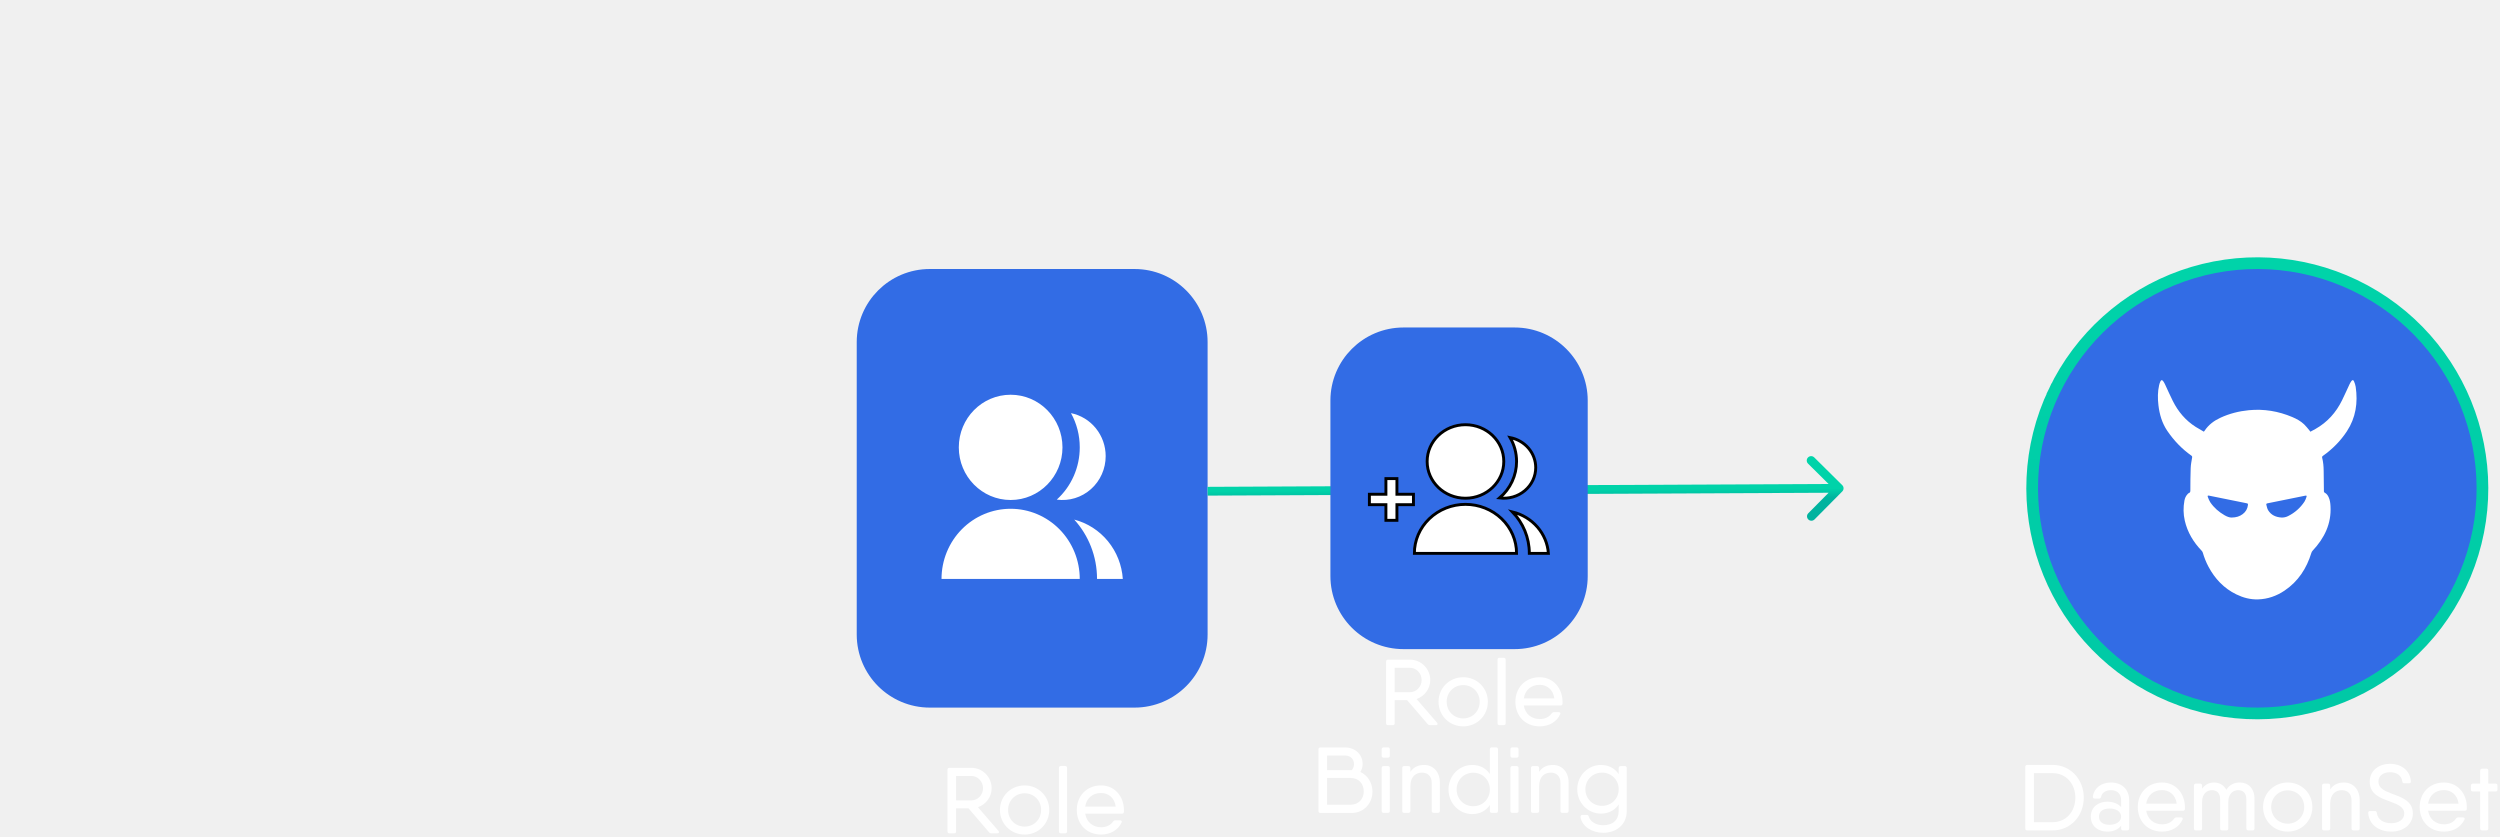
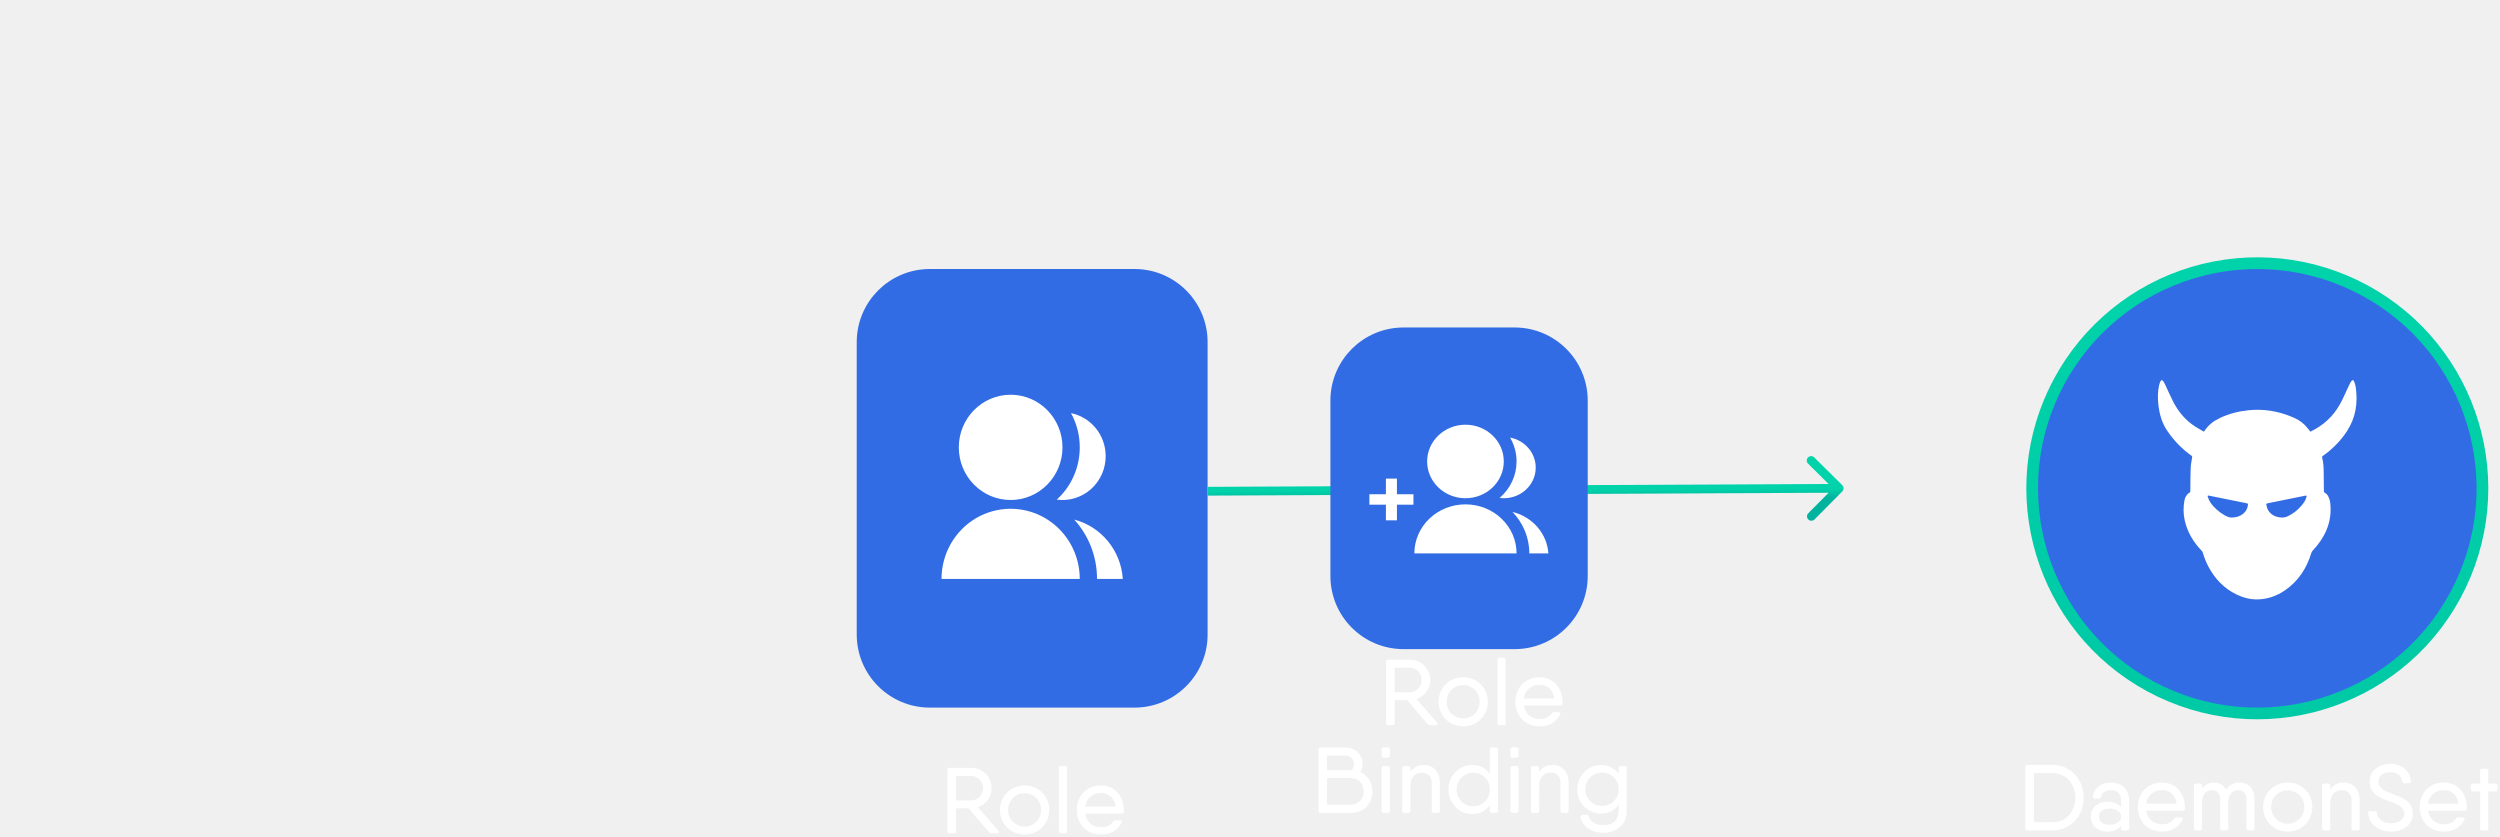
<svg xmlns="http://www.w3.org/2000/svg" width="855" height="286" viewBox="0 0 855 286" fill="none">
  <rect x="295.5" y="94.5" width="115" height="145" rx="22.5" fill="#326CE5" stroke="#326CE5" stroke-width="5" />
  <path d="M322 198C322 191.635 324.49 185.53 328.923 181.029C333.356 176.529 339.369 174 345.638 174C351.907 174 357.92 176.529 362.353 181.029C366.786 185.53 369.276 191.635 369.276 198H322ZM345.638 171C335.843 171 327.91 162.945 327.91 153C327.91 143.055 335.843 135 345.638 135C355.433 135 363.367 143.055 363.367 153C363.367 162.945 355.433 171 345.638 171ZM367.394 177.699C371.914 178.878 375.952 181.476 378.934 185.12C381.915 188.765 383.688 193.273 384 198H375.186C375.186 190.17 372.231 183.042 367.394 177.699ZM361.417 170.871C363.893 168.622 365.873 165.868 367.227 162.788C368.582 159.708 369.28 156.373 369.276 153C369.283 148.9 368.25 144.868 366.277 141.291C369.624 141.974 372.634 143.812 374.797 146.494C376.96 149.175 378.141 152.534 378.141 156C378.141 158.137 377.692 160.25 376.823 162.197C375.954 164.144 374.685 165.879 373.101 167.288C371.518 168.696 369.656 169.744 367.641 170.362C365.625 170.98 363.503 171.154 361.417 170.871Z" fill="white" />
  <path d="M702.564 133.747L704.368 134.61L702.564 133.747C684.206 172.1 700.411 218.075 738.759 236.435C777.108 254.796 823.078 238.589 841.436 200.236C859.794 161.883 843.589 115.908 805.241 97.547C786.825 88.73 765.662 87.591 746.406 94.38C727.15 101.168 711.38 115.329 702.564 133.747Z" fill="#326CE5" stroke="url(#paint0_linear_9978_31481)" stroke-width="4" />
  <path d="M753.715 147.634C753.845 147.474 753.926 147.386 753.991 147.289C755.334 145.263 757.211 143.87 759.404 142.861C762.488 141.435 765.741 140.618 769.115 140.29C774.27 139.793 779.214 140.618 783.965 142.628C785.429 143.253 786.838 144.014 787.995 145.111C788.658 145.736 789.2 146.473 789.791 147.161C789.913 147.305 790.018 147.458 790.155 147.642C790.754 147.321 791.329 147.017 791.903 146.697C795.966 144.398 798.919 141.083 800.959 136.942C801.865 135.108 802.682 133.234 803.556 131.384C803.734 131.016 803.945 130.647 804.188 130.319C804.519 129.879 804.851 129.887 805.062 130.391C805.32 131 805.547 131.64 805.644 132.289C806.445 137.703 805.685 142.861 802.642 147.49C800.473 150.789 797.714 153.592 794.461 155.891C794.193 156.083 794.104 156.243 794.185 156.572C794.55 158.045 794.687 159.543 794.695 161.056C794.703 163.379 794.752 165.701 794.776 168.024C794.776 168.264 794.841 168.392 795.076 168.513C795.715 168.833 796.103 169.401 796.395 170.034C796.848 171.011 796.977 172.052 797.034 173.11C797.374 179.124 794.946 184.049 790.908 188.35C790.714 188.55 790.568 188.823 790.487 189.095C788.861 194.397 785.996 198.834 781.319 201.989C778.599 203.823 775.581 204.888 772.279 204.992C769.641 205.08 767.149 204.416 764.794 203.262C760.554 201.196 757.503 197.929 755.31 193.836C754.484 192.298 753.853 190.689 753.359 189.015C753.295 188.783 753.149 188.55 752.987 188.374C750.155 185.435 748.124 182.063 747.201 178.083C746.675 175.808 746.651 173.502 747.072 171.211C747.225 170.403 747.541 169.65 748.116 169.033C748.253 168.889 748.391 168.697 748.569 168.641C749.103 168.464 749.095 168.08 749.103 167.632C749.119 165.109 749.111 162.586 749.216 160.063C749.265 158.87 749.499 157.685 749.702 156.499C749.758 156.163 749.694 156.003 749.427 155.811C746.173 153.504 743.462 150.653 741.229 147.378C739.432 144.743 738.558 141.747 738.186 138.608C737.911 136.301 737.903 133.995 738.421 131.721C738.518 131.28 738.672 130.848 738.858 130.439C739.109 129.887 739.449 129.862 739.813 130.367C740.047 130.687 740.25 131.048 740.42 131.408C741.318 133.314 742.16 135.252 743.106 137.142C744.927 140.77 747.468 143.806 750.948 146.008C751.846 146.561 752.769 147.081 753.715 147.634ZM763.2 177.002C764.81 176.978 765.967 176.601 766.995 175.832C768.047 175.048 768.654 173.998 768.8 172.693C768.832 172.357 768.759 172.165 768.379 172.124C768.071 172.092 767.772 171.996 767.472 171.932C763.483 171.123 759.502 170.322 755.512 169.514C755.051 169.418 754.921 169.522 755.075 169.954C755.31 170.587 755.552 171.244 755.925 171.796C757.187 173.654 758.854 175.096 760.804 176.217C761.638 176.705 762.536 177.026 763.2 177.002ZM780.339 177.002C781.1 177.01 781.82 176.858 782.492 176.521C784.806 175.376 786.684 173.718 788.108 171.588C788.432 171.099 788.626 170.507 788.82 169.946C788.958 169.546 788.82 169.434 788.391 169.522C784.078 170.395 779.765 171.276 775.452 172.14C775.136 172.205 775.015 172.373 775.087 172.637C775.265 173.262 775.371 173.942 775.694 174.479C776.73 176.193 778.389 176.89 780.339 177.002Z" fill="white" />
  <path d="M701.994 261.6H695.594H693.322C692.874 261.6 692.65 261.856 692.65 262.304V283.328C692.65 283.776 692.874 284 693.322 284H693.77H701.994C708.17 284 712.65 279.04 712.65 272.8C712.65 266.592 708.17 261.6 701.994 261.6ZM701.994 281.184H695.594V264.416H701.994C706.634 264.416 709.77 268.096 709.77 272.8C709.77 277.536 706.634 281.184 701.994 281.184ZM721.971 267.616C718.643 267.616 716.147 269.504 715.763 272.416C715.731 272.896 716.019 273.12 716.435 273.12H717.843C718.259 273.12 718.451 272.896 718.579 272.512C718.867 271.008 720.307 270.24 721.971 270.24C723.827 270.24 725.427 271.232 725.427 273.76V276.032C724.403 274.88 722.707 274.176 720.691 274.176C717.779 274.176 715.059 275.872 715.059 279.296C715.059 282.72 717.779 284.416 720.691 284.416C722.707 284.416 724.403 283.744 725.427 282.368V283.328C725.427 283.776 725.683 284 726.099 284H727.507C727.955 284 728.179 283.776 728.179 283.328V273.696C728.179 269.824 725.523 267.616 721.971 267.616ZM721.491 282.08C718.995 282.08 717.843 280.896 717.843 279.296C717.843 277.696 718.995 276.512 721.491 276.512C723.795 276.512 725.427 277.6 725.427 279.296C725.427 280.896 723.795 282.08 721.491 282.08ZM739.41 267.616C734.418 267.616 731.122 271.296 731.122 276C731.122 280.832 734.45 284.416 739.442 284.416C742.706 284.416 745.33 282.784 746.45 280.256C746.642 279.84 746.385 279.552 745.874 279.552H744.338C743.954 279.552 743.73 279.712 743.506 280C742.77 281.12 741.33 281.92 739.474 281.92C736.658 281.92 734.482 280.224 734.002 277.28H744.434H746.514C746.93 277.28 747.218 277.088 747.25 276.64C747.25 276.448 747.25 276.256 747.25 276.064C747.25 271.552 744.242 267.616 739.41 267.616ZM734.002 274.848C734.418 272.064 736.434 270.208 739.41 270.208C741.81 270.208 744.018 271.712 744.434 274.848H734.002ZM766.011 267.616C764.219 267.616 762.587 268.256 761.403 270.112C760.539 268.48 758.971 267.616 757.243 267.616C755.707 267.616 754.203 268.192 753.115 269.76V268.704C753.115 268.256 752.859 268 752.443 268H751.003C750.555 268 750.331 268.256 750.331 268.704V283.328C750.331 283.776 750.555 284 751.003 284H752.443C752.859 284 753.115 283.776 753.115 283.328V274.272C753.115 271.136 755.067 270.24 756.507 270.24C758.011 270.24 759.291 271.104 759.291 273.344V283.328C759.291 283.776 759.547 284 759.963 284H761.403C761.851 284 762.075 283.776 762.075 283.328V274.272C762.075 271.136 764.027 270.24 765.467 270.24C766.971 270.24 768.251 271.104 768.251 273.344V283.328C768.251 283.776 768.507 284 768.955 284H770.363C770.811 284 771.035 283.776 771.035 283.328V273.216C771.035 269.536 768.827 267.616 766.011 267.616ZM782.413 284.416C787.085 284.416 790.829 280.768 790.829 276C790.829 271.264 787.085 267.616 782.413 267.616C777.709 267.616 773.965 271.264 773.965 276C773.965 280.768 777.709 284.416 782.413 284.416ZM782.413 281.696C779.213 281.696 776.749 279.232 776.749 276C776.749 272.768 779.213 270.304 782.413 270.304C785.581 270.304 788.045 272.768 788.045 276C788.045 279.232 785.581 281.696 782.413 281.696ZM801.663 267.616C799.711 267.616 798.079 268.256 796.927 269.984V268.704C796.927 268.256 796.671 268 796.255 268H794.815C794.367 268 794.143 268.256 794.143 268.704V283.328C794.143 283.776 794.367 284 794.815 284H796.255C796.671 284 796.927 283.776 796.927 283.328V274.912C796.927 271.456 798.911 270.24 800.927 270.24C802.815 270.24 804.223 271.424 804.223 273.728V283.328C804.223 283.776 804.479 284 804.927 284H806.335C806.783 284 807.007 283.776 807.007 283.328V273.632C807.007 269.856 804.639 267.616 801.663 267.616ZM817.837 284.416C821.741 284.416 825.197 282.112 825.197 278.208C825.197 273.856 821.229 272.64 817.901 271.392C815.405 270.432 813.421 269.536 813.421 267.296C813.421 265.28 815.117 264.096 817.389 264.096C819.629 264.096 821.293 265.152 821.581 267.232C821.613 267.648 821.837 267.872 822.253 267.872H823.885C824.333 267.872 824.557 267.648 824.525 267.168C824.205 263.264 820.973 261.216 817.389 261.216C813.805 261.216 810.445 263.392 810.445 267.296C810.445 271.776 814.253 272.96 817.581 274.208C820.077 275.104 822.253 276.032 822.253 278.208C822.253 280.224 820.429 281.536 817.837 281.536C815.117 281.536 813.197 280.32 812.877 278.048C812.845 277.6 812.621 277.376 812.205 277.376H810.573C810.125 277.376 809.901 277.632 809.933 278.08C810.253 282.24 813.773 284.416 817.837 284.416ZM835.816 267.616C830.824 267.616 827.528 271.296 827.528 276C827.528 280.832 830.856 284.416 835.848 284.416C839.112 284.416 841.736 282.784 842.856 280.256C843.048 279.84 842.792 279.552 842.28 279.552H840.744C840.36 279.552 840.136 279.712 839.912 280C839.176 281.12 837.736 281.92 835.88 281.92C833.064 281.92 830.888 280.224 830.408 277.28H840.84H842.92C843.336 277.28 843.624 277.088 843.656 276.64C843.656 276.448 843.656 276.256 843.656 276.064C843.656 271.552 840.648 267.616 835.816 267.616ZM830.408 274.848C830.824 272.064 832.84 270.208 835.816 270.208C838.216 270.208 840.424 271.712 840.84 274.848H830.408ZM853.461 268H850.997V263.584C850.997 263.136 850.773 262.88 850.325 262.88H848.885C848.469 262.88 848.213 263.136 848.213 263.584V268H845.749C845.301 268 845.045 268.256 845.045 268.704V270.016C845.045 270.464 845.301 270.688 845.749 270.688H848.213V283.328C848.213 283.776 848.469 284 848.885 284H850.325C850.773 284 850.997 283.776 850.997 283.328V270.688H853.461C853.909 270.688 854.133 270.464 854.133 270.016V268.704C854.133 268.256 853.909 268 853.461 268Z" fill="white" />
  <path d="M341.481 284.168L334.473 276.072C337.193 275.112 339.145 272.552 339.145 269.576C339.145 265.736 336.041 262.6 332.201 262.6H326.985H324.713C324.265 262.6 324.041 262.856 324.041 263.304V284.328C324.041 284.776 324.265 285 324.713 285H326.313C326.761 285 326.985 284.776 326.985 284.328V276.456H331.241L338.249 284.616C338.473 284.904 338.761 285 339.113 285H341.097C341.673 285 341.833 284.616 341.481 284.168ZM326.985 265.384H332.201C334.377 265.384 336.201 267.24 336.201 269.576C336.201 271.88 334.377 273.736 332.201 273.736H326.985V265.384ZM350.429 285.416C355.101 285.416 358.845 281.768 358.845 277C358.845 272.264 355.101 268.616 350.429 268.616C345.725 268.616 341.981 272.264 341.981 277C341.981 281.768 345.725 285.416 350.429 285.416ZM350.429 282.696C347.229 282.696 344.765 280.232 344.765 277C344.765 273.768 347.229 271.304 350.429 271.304C353.597 271.304 356.061 273.768 356.061 277C356.061 280.232 353.597 282.696 350.429 282.696ZM362.831 285H364.271C364.687 285 364.943 284.776 364.943 284.328V262.664C364.943 262.216 364.687 261.96 364.271 261.96H362.831C362.383 261.96 362.159 262.216 362.159 262.664V284.328C362.159 284.776 362.383 285 362.831 285ZM376.55 268.616C371.558 268.616 368.262 272.296 368.262 277C368.262 281.832 371.59 285.416 376.582 285.416C379.846 285.416 382.47 283.784 383.59 281.256C383.782 280.84 383.526 280.552 383.014 280.552H381.478C381.094 280.552 380.87 280.712 380.646 281C379.91 282.12 378.47 282.92 376.614 282.92C373.798 282.92 371.622 281.224 371.142 278.28H381.574H383.654C384.07 278.28 384.358 278.088 384.39 277.64C384.39 277.448 384.39 277.256 384.39 277.064C384.39 272.552 381.382 268.616 376.55 268.616ZM371.142 275.848C371.558 273.064 373.574 271.208 376.55 271.208C378.95 271.208 381.158 272.712 381.574 275.848H371.142Z" fill="white" />
  <path d="M630.066 168.056C630.649 167.467 630.644 166.518 630.056 165.934L620.466 156.433C619.877 155.85 618.927 155.854 618.344 156.443C617.761 157.031 617.766 157.981 618.354 158.564L626.879 167.01L618.433 175.534C617.85 176.123 617.854 177.073 618.443 177.656C619.031 178.239 619.981 178.234 620.564 177.646L630.066 168.056ZM413.007 169.5L629.007 168.5L628.993 165.5L412.993 166.5L413.007 169.5Z" fill="url(#paint1_linear_9978_31481)" />
  <rect x="457.5" y="114.5" width="83" height="105" rx="22.5" fill="#326CE5" stroke="#326CE5" stroke-width="5" />
  <path d="M483.714 189.251C483.714 184.805 485.555 180.542 488.832 177.399C492.109 174.255 496.554 172.489 501.189 172.489C505.823 172.489 510.268 174.255 513.545 177.399C516.822 180.542 518.664 184.805 518.664 189.251H483.714ZM501.189 170.394C493.947 170.394 488.082 164.768 488.082 157.822C488.082 150.877 493.947 145.251 501.189 145.251C508.43 145.251 514.295 150.877 514.295 157.822C514.295 164.768 508.43 170.394 501.189 170.394ZM517.272 175.073C520.613 175.896 523.599 177.71 525.803 180.256C528.007 182.801 529.318 185.949 529.548 189.251H523.032C523.032 183.782 520.848 178.804 517.272 175.073ZM512.853 170.304C514.684 168.733 516.147 166.81 517.149 164.659C518.15 162.508 518.666 160.178 518.664 157.822C518.668 154.959 517.905 152.143 516.446 149.645C518.92 150.122 521.146 151.405 522.745 153.278C524.344 155.151 525.217 157.497 525.217 159.918C525.217 161.41 524.885 162.886 524.243 164.246C523.6 165.605 522.662 166.818 521.491 167.801C520.321 168.785 518.944 169.517 517.454 169.948C515.965 170.38 514.396 170.501 512.853 170.304Z" fill="white" />
  <path d="M477.749 169.035H483.4V172.602H477.749V177.954H473.982V172.602H468.331V169.035H473.982V163.683H477.749V169.035Z" fill="white" />
-   <path d="M483.714 189.251C483.714 184.805 485.555 180.542 488.832 177.399C492.109 174.255 496.554 172.489 501.189 172.489C505.823 172.489 510.268 174.255 513.545 177.399C516.822 180.542 518.664 184.805 518.664 189.251H483.714ZM501.189 170.394C493.947 170.394 488.082 164.768 488.082 157.822C488.082 150.877 493.947 145.251 501.189 145.251C508.43 145.251 514.295 150.877 514.295 157.822C514.295 164.768 508.43 170.394 501.189 170.394ZM517.272 175.073C520.613 175.896 523.599 177.71 525.803 180.256C528.007 182.801 529.318 185.949 529.548 189.251H523.032C523.032 183.782 520.848 178.804 517.272 175.073ZM512.853 170.304C514.684 168.733 516.147 166.81 517.149 164.659C518.15 162.508 518.666 160.178 518.664 157.822C518.668 154.959 517.905 152.143 516.446 149.645C518.92 150.122 521.146 151.405 522.745 153.278C524.344 155.151 525.217 157.497 525.217 159.918C525.217 161.41 524.885 162.886 524.243 164.246C523.6 165.605 522.662 166.818 521.491 167.801C520.321 168.785 518.944 169.517 517.454 169.948C515.965 170.38 514.396 170.501 512.853 170.304Z" stroke="black" />
-   <path d="M477.749 169.035H483.4V172.602H477.749V177.954H473.982V172.602H468.331V169.035H473.982V163.683H477.749V169.035Z" stroke="black" />
  <path d="M491.481 247.168L484.473 239.072C487.193 238.112 489.145 235.552 489.145 232.576C489.145 228.736 486.041 225.6 482.201 225.6H476.985H474.713C474.265 225.6 474.041 225.856 474.041 226.304V247.328C474.041 247.776 474.265 248 474.713 248H476.313C476.761 248 476.985 247.776 476.985 247.328V239.456H481.241L488.249 247.616C488.473 247.904 488.761 248 489.113 248H491.097C491.673 248 491.833 247.616 491.481 247.168ZM476.985 228.384H482.201C484.377 228.384 486.201 230.24 486.201 232.576C486.201 234.88 484.377 236.736 482.201 236.736H476.985V228.384ZM500.429 248.416C505.101 248.416 508.845 244.768 508.845 240C508.845 235.264 505.101 231.616 500.429 231.616C495.725 231.616 491.981 235.264 491.981 240C491.981 244.768 495.725 248.416 500.429 248.416ZM500.429 245.696C497.229 245.696 494.765 243.232 494.765 240C494.765 236.768 497.229 234.304 500.429 234.304C503.597 234.304 506.061 236.768 506.061 240C506.061 243.232 503.597 245.696 500.429 245.696ZM512.831 248H514.271C514.687 248 514.943 247.776 514.943 247.328V225.664C514.943 225.216 514.687 224.96 514.271 224.96H512.831C512.383 224.96 512.159 225.216 512.159 225.664V247.328C512.159 247.776 512.383 248 512.831 248ZM526.55 231.616C521.558 231.616 518.262 235.296 518.262 240C518.262 244.832 521.59 248.416 526.582 248.416C529.846 248.416 532.47 246.784 533.59 244.256C533.782 243.84 533.526 243.552 533.014 243.552H531.478C531.094 243.552 530.87 243.712 530.646 244C529.91 245.12 528.47 245.92 526.614 245.92C523.798 245.92 521.622 244.224 521.142 241.28H531.574H533.654C534.07 241.28 534.358 241.088 534.39 240.64C534.39 240.448 534.39 240.256 534.39 240.064C534.39 235.552 531.382 231.616 526.55 231.616ZM521.142 238.848C521.558 236.064 523.574 234.208 526.55 234.208C528.95 234.208 531.158 235.712 531.574 238.848H521.142ZM465.252 264.016C465.732 263.216 466.02 262.256 466.02 261.296C466.02 258.128 463.588 255.632 459.972 255.632H453.86H451.588C451.14 255.632 450.916 255.856 450.916 256.304V277.328C450.916 277.776 451.14 278.032 451.588 278.032H452.196H462.308C466.372 278.032 469.38 274.768 469.38 270.736C469.38 267.728 467.748 265.168 465.252 264.016ZM459.972 258.384C461.924 258.384 463.076 259.696 463.076 261.36C463.076 262.128 462.788 262.832 462.308 263.376H453.86V258.384H459.972ZM461.892 275.216H453.86V266.064H461.924C464.74 266.064 466.404 268.112 466.404 270.64C466.404 273.168 464.708 275.216 461.892 275.216ZM473.206 259.12H474.646C475.062 259.12 475.318 258.896 475.318 258.448V256.304C475.318 255.856 475.062 255.6 474.646 255.6H473.206C472.758 255.6 472.534 255.856 472.534 256.304V258.448C472.534 258.896 472.758 259.12 473.206 259.12ZM473.206 278H474.646C475.062 278 475.318 277.776 475.318 277.328V262.704C475.318 262.256 475.062 262 474.646 262H473.206C472.758 262 472.534 262.256 472.534 262.704V277.328C472.534 277.776 472.758 278 473.206 278ZM487.085 261.616C485.133 261.616 483.501 262.256 482.349 263.984V262.704C482.349 262.256 482.093 262 481.677 262H480.237C479.789 262 479.565 262.256 479.565 262.704V277.328C479.565 277.776 479.789 278 480.237 278H481.677C482.093 278 482.349 277.776 482.349 277.328V268.912C482.349 265.456 484.333 264.24 486.349 264.24C488.237 264.24 489.645 265.424 489.645 267.728V277.328C489.645 277.776 489.901 278 490.349 278H491.757C492.205 278 492.429 277.776 492.429 277.328V267.632C492.429 263.856 490.061 261.616 487.085 261.616ZM511.643 255.6H510.203C509.787 255.6 509.531 255.856 509.531 256.304V264.72C508.251 262.8 506.203 261.616 503.483 261.616C499.067 261.616 495.387 265.264 495.387 270C495.387 274.768 499.067 278.416 503.483 278.416C506.203 278.416 508.251 277.232 509.531 275.312V277.328C509.531 277.776 509.787 278 510.203 278H511.643C512.091 278 512.315 277.776 512.315 277.328V256.304C512.315 255.856 512.091 255.6 511.643 255.6ZM503.867 275.728C500.635 275.728 498.171 273.264 498.171 270C498.171 266.736 500.635 264.272 503.867 264.272C507.067 264.272 509.531 266.736 509.531 270C509.531 273.264 507.067 275.728 503.867 275.728ZM517.237 259.12H518.677C519.093 259.12 519.349 258.896 519.349 258.448V256.304C519.349 255.856 519.093 255.6 518.677 255.6H517.237C516.789 255.6 516.565 255.856 516.565 256.304V258.448C516.565 258.896 516.789 259.12 517.237 259.12ZM517.237 278H518.677C519.093 278 519.349 277.776 519.349 277.328V262.704C519.349 262.256 519.093 262 518.677 262H517.237C516.789 262 516.565 262.256 516.565 262.704V277.328C516.565 277.776 516.789 278 517.237 278ZM531.116 261.616C529.164 261.616 527.532 262.256 526.38 263.984V262.704C526.38 262.256 526.124 262 525.708 262H524.268C523.82 262 523.596 262.256 523.596 262.704V277.328C523.596 277.776 523.82 278 524.268 278H525.708C526.124 278 526.38 277.776 526.38 277.328V268.912C526.38 265.456 528.364 264.24 530.38 264.24C532.268 264.24 533.676 265.424 533.676 267.728V277.328C533.676 277.776 533.932 278 534.38 278H535.788C536.236 278 536.46 277.776 536.46 277.328V267.632C536.46 263.856 534.092 261.616 531.116 261.616ZM555.674 262H554.266C553.85 262 553.594 262.256 553.594 262.704V264.752C552.314 262.832 550.234 261.616 547.514 261.616C543.098 261.616 539.418 265.264 539.418 269.936C539.418 274.608 543.098 278.256 547.514 278.256C550.234 278.256 552.314 277.04 553.594 275.12V277.328C553.594 280.336 551.706 282.224 548.282 282.224C545.498 282.224 543.77 280.72 543.386 279.312C543.258 278.896 543.066 278.704 542.65 278.704H541.21C540.794 278.704 540.506 278.928 540.538 279.408C540.986 282.64 544.538 284.816 548.282 284.816C552.474 284.816 556.346 282.32 556.346 277.328V262.704C556.346 262.256 556.122 262 555.674 262ZM547.898 275.6C544.666 275.6 542.202 273.136 542.202 269.936C542.202 266.704 544.666 264.24 547.898 264.24C551.13 264.24 553.594 266.704 553.594 269.936C553.594 273.136 551.13 275.6 547.898 275.6Z" fill="white" />
  <defs>
    <linearGradient id="paint0_linear_9978_31481" x1="772" y1="92" x2="758.341" y2="569.523" gradientUnits="userSpaceOnUse">
      <stop stop-color="#00D3A9" />
      <stop offset="1" stop-color="#00B39F" />
    </linearGradient>
    <linearGradient id="paint1_linear_9978_31481" x1="521" y1="167.5" x2="521.014" y2="170.686" gradientUnits="userSpaceOnUse">
      <stop stop-color="#00D3A9" />
      <stop offset="1" stop-color="#00B39F" />
    </linearGradient>
  </defs>
</svg>
